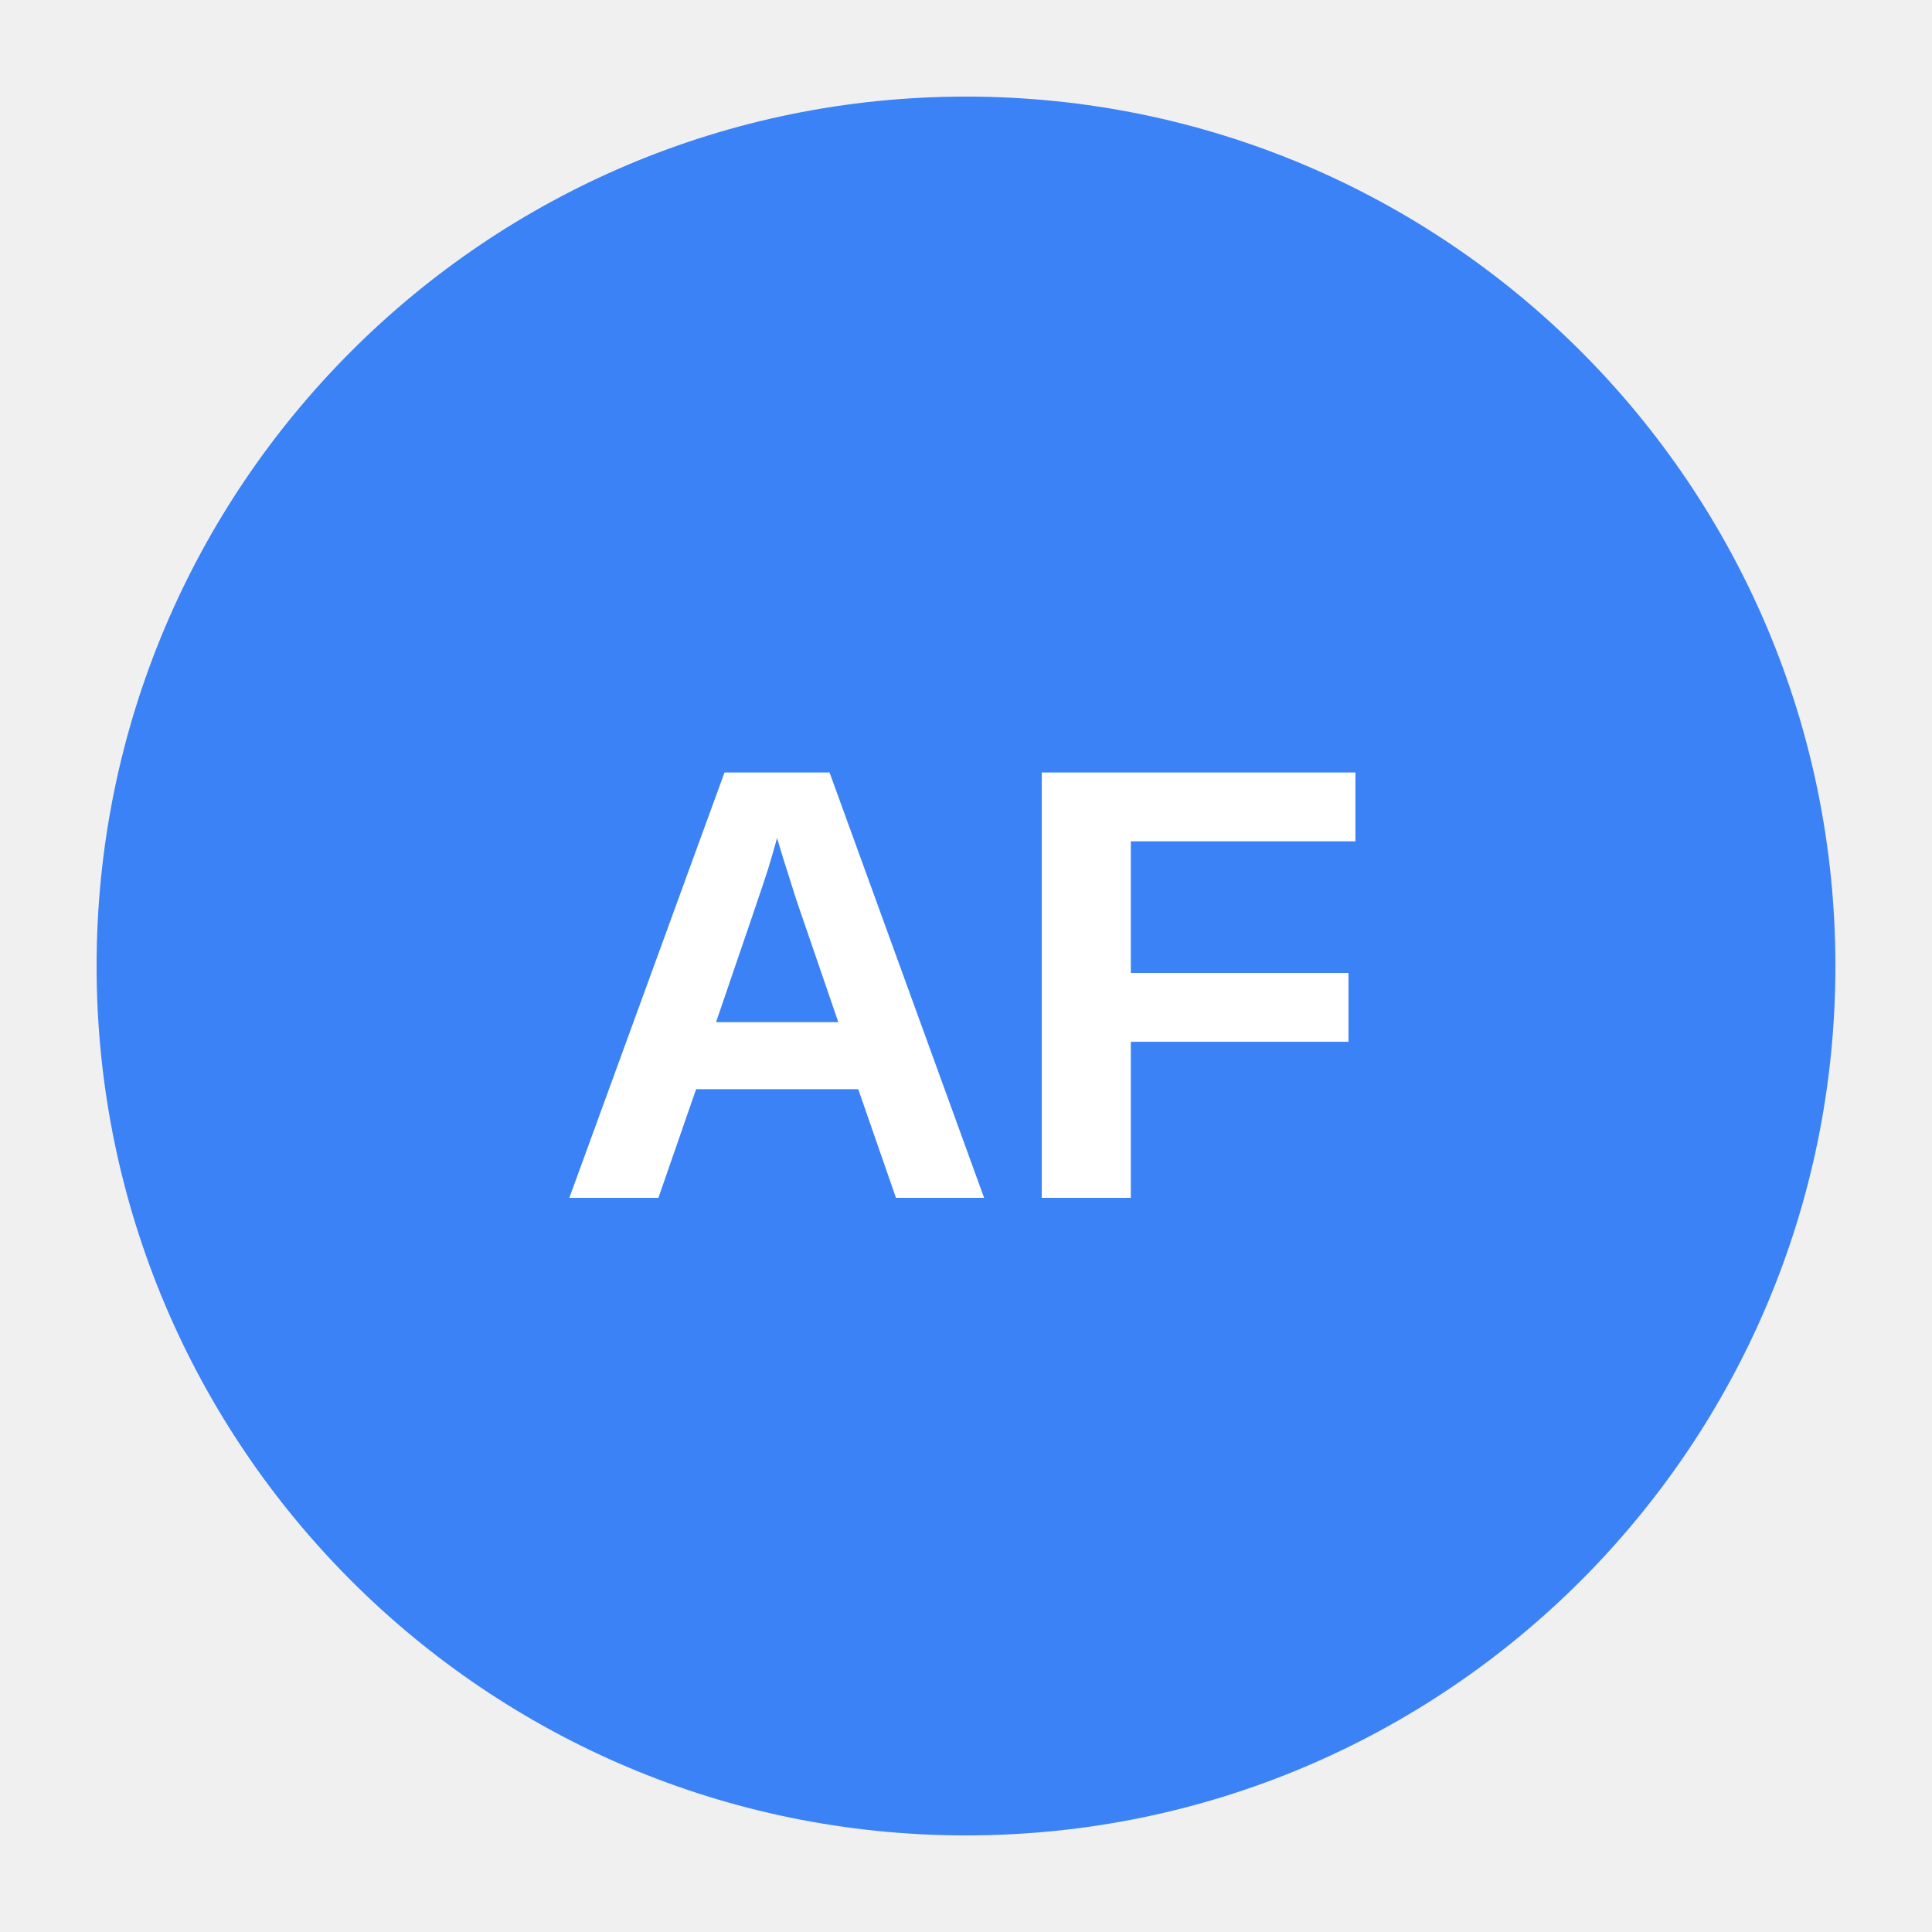
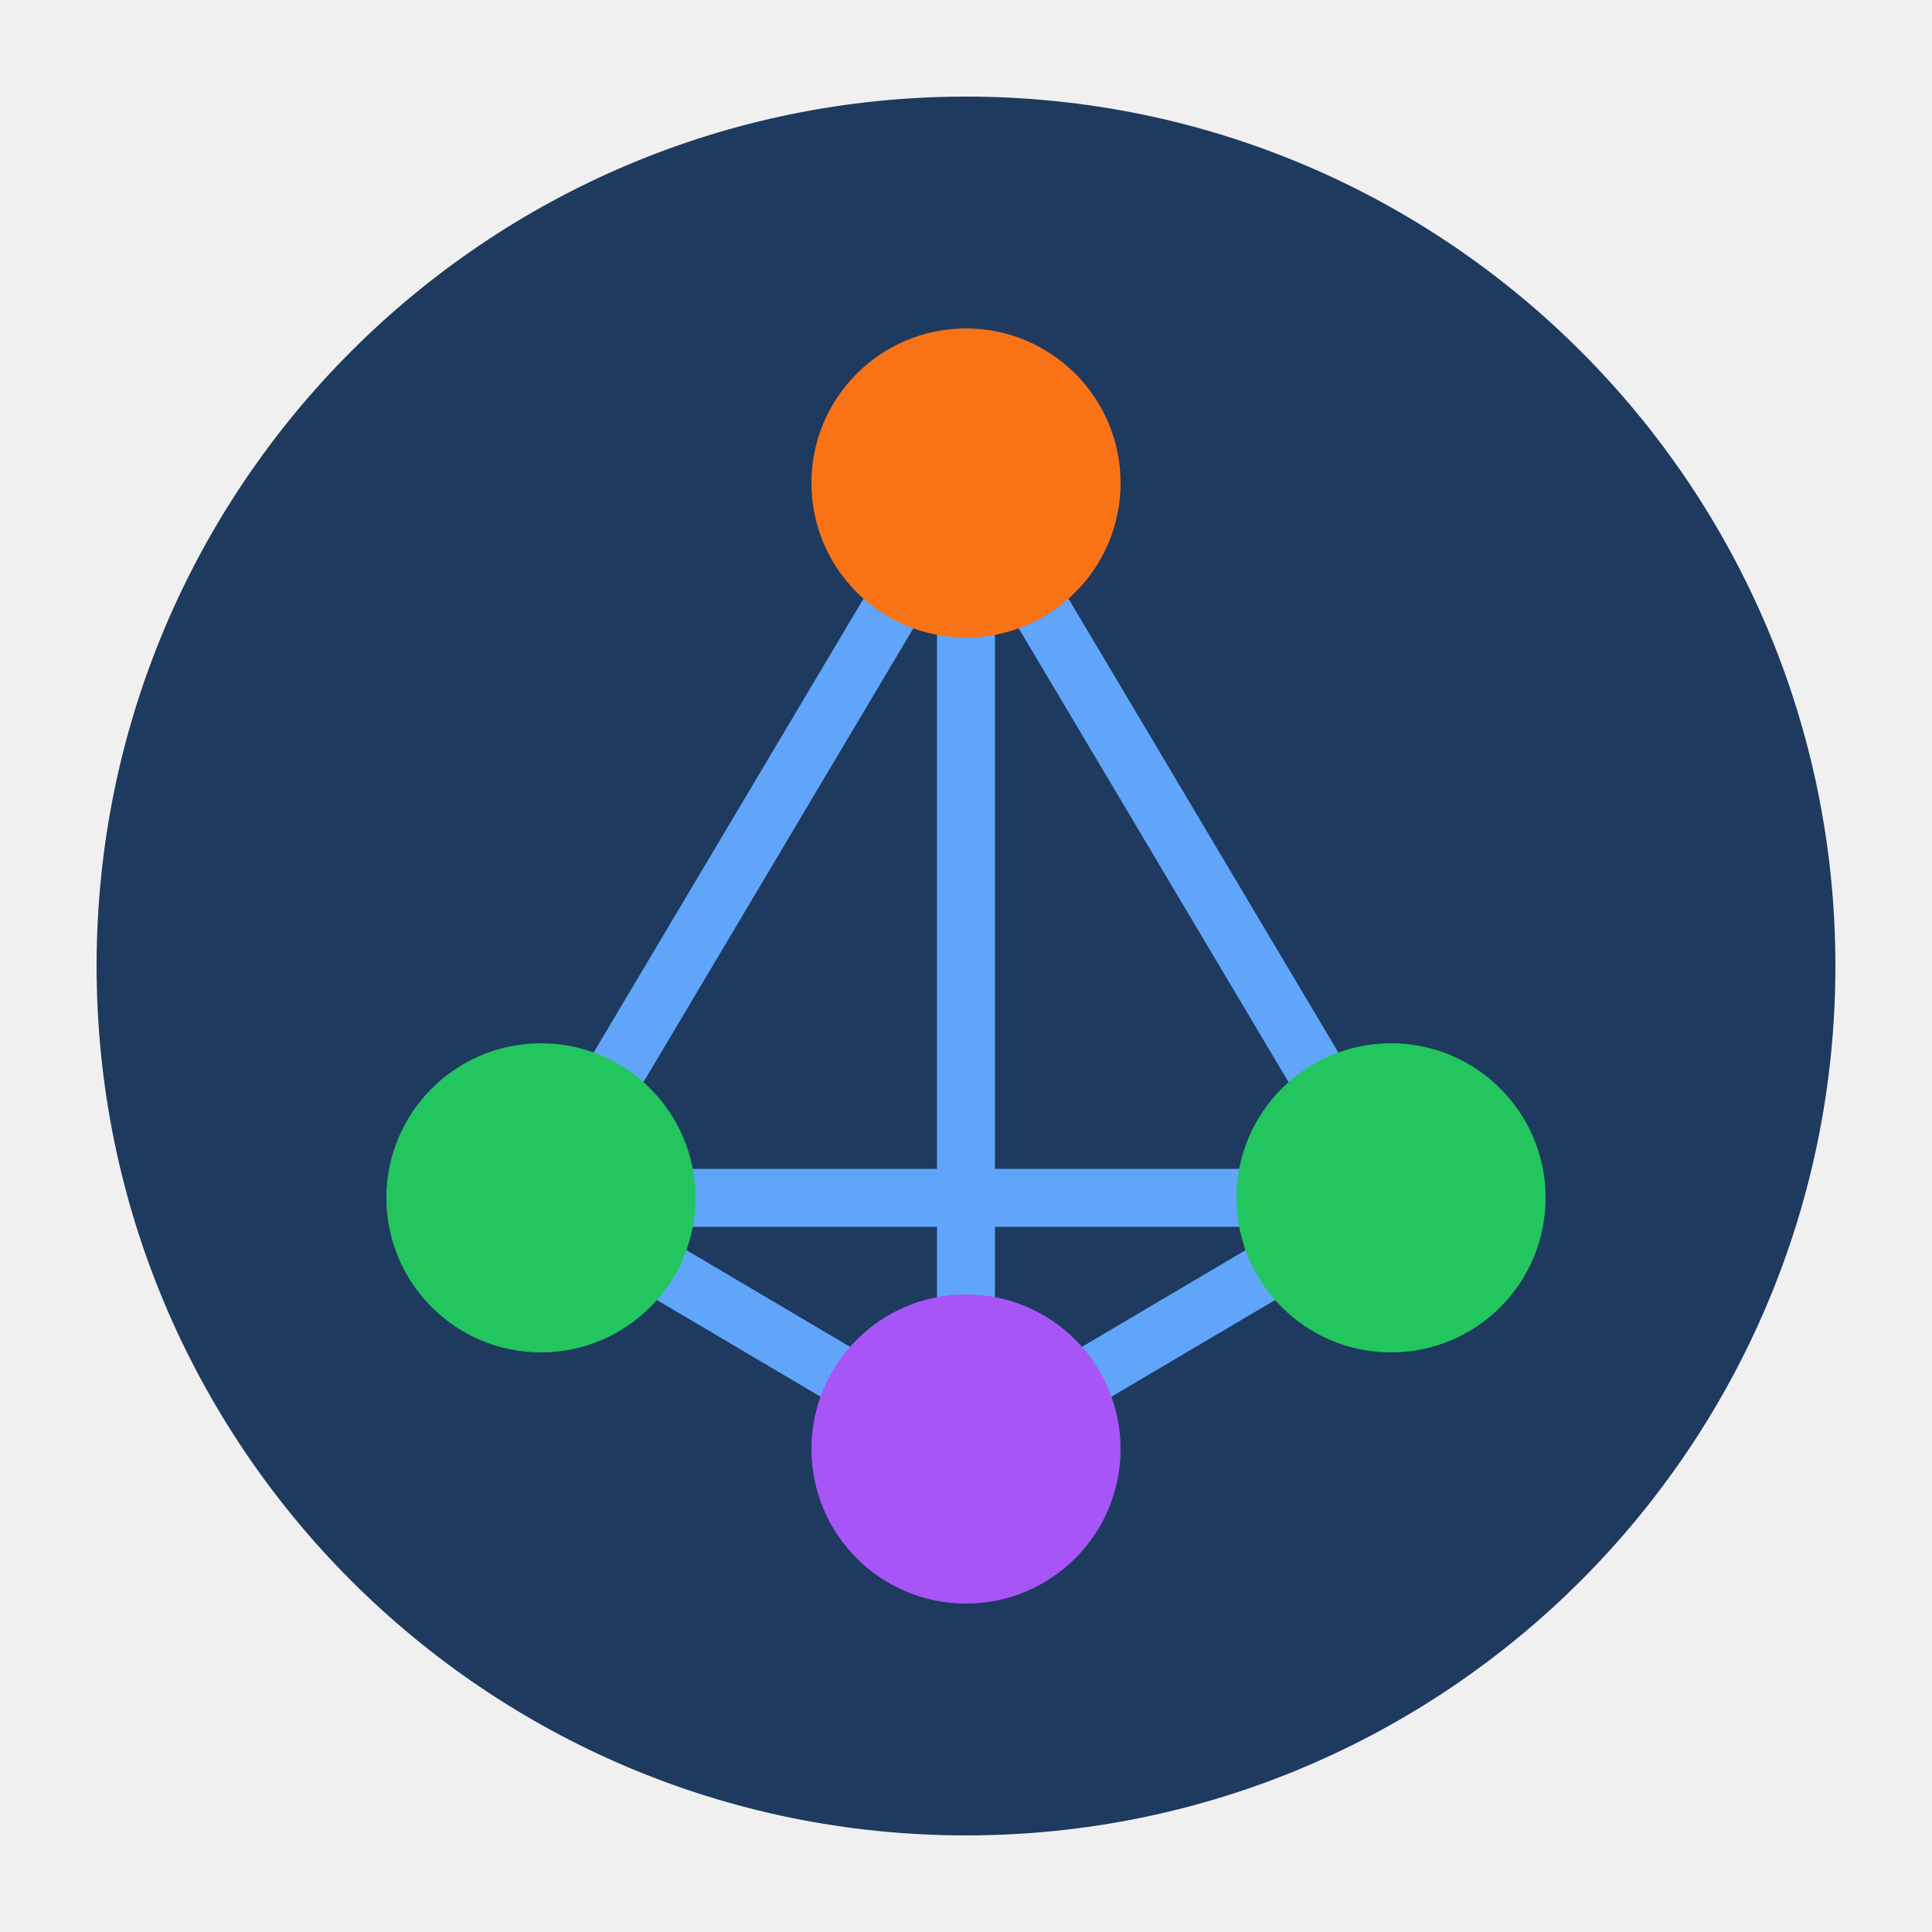
<svg xmlns="http://www.w3.org/2000/svg" viewBox="0 0 100 100">
-   <circle cx="50" cy="50" r="45" fill="#3b82f6" />
-   <text x="50" y="62" font-family="Arial, sans-serif" font-size="32" font-weight="bold" fill="white" text-anchor="middle">AF</text>
+   <circle cx="50" cy="50" r="45" fill="#1e3a5f" />
+   <line x1="50" y1="25" x2="28" y2="62" stroke="#60a5fa" stroke-width="3" stroke-linecap="round" />
+   <line x1="50" y1="25" x2="72" y2="62" stroke="#60a5fa" stroke-width="3" stroke-linecap="round" />
+   <line x1="28" y1="62" x2="72" y2="62" stroke="#60a5fa" stroke-width="3" stroke-linecap="round" />
+   <line x1="50" y1="25" x2="50" y2="75" stroke="#60a5fa" stroke-width="3" stroke-linecap="round" />
+   <line x1="28" y1="62" x2="50" y2="75" stroke="#60a5fa" stroke-width="3" stroke-linecap="round" />
+   <line x1="72" y1="62" x2="50" y2="75" stroke="#60a5fa" stroke-width="3" stroke-linecap="round" />
+   <circle cx="50" cy="25" r="8" fill="#f97316" />
+   <circle cx="28" cy="62" r="8" fill="#22c55e" />
+   <circle cx="72" cy="62" r="8" fill="#22c55e" />
+   <circle cx="50" cy="75" r="8" fill="#a855f7" />
</svg>
